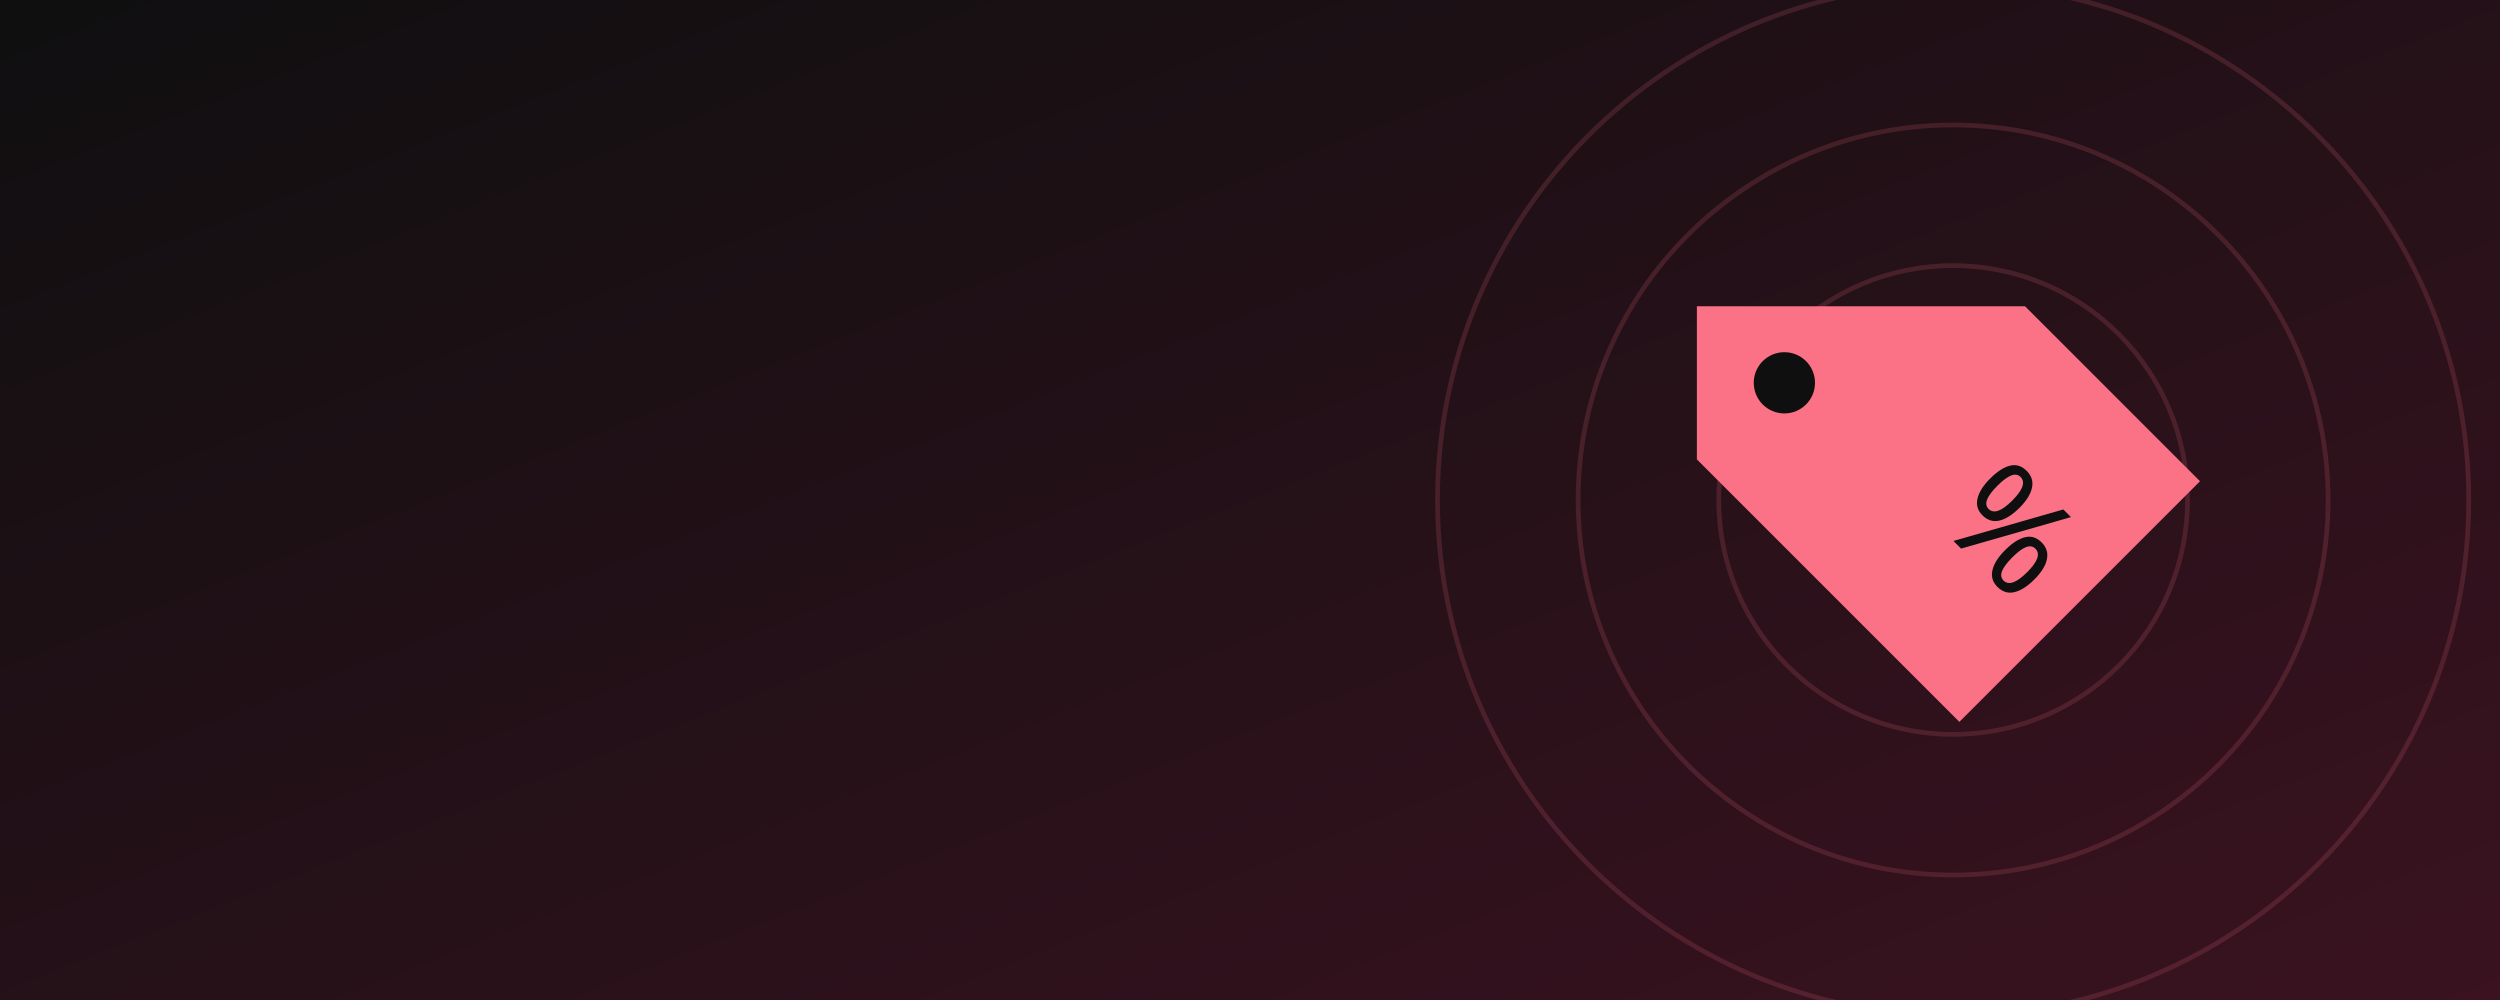
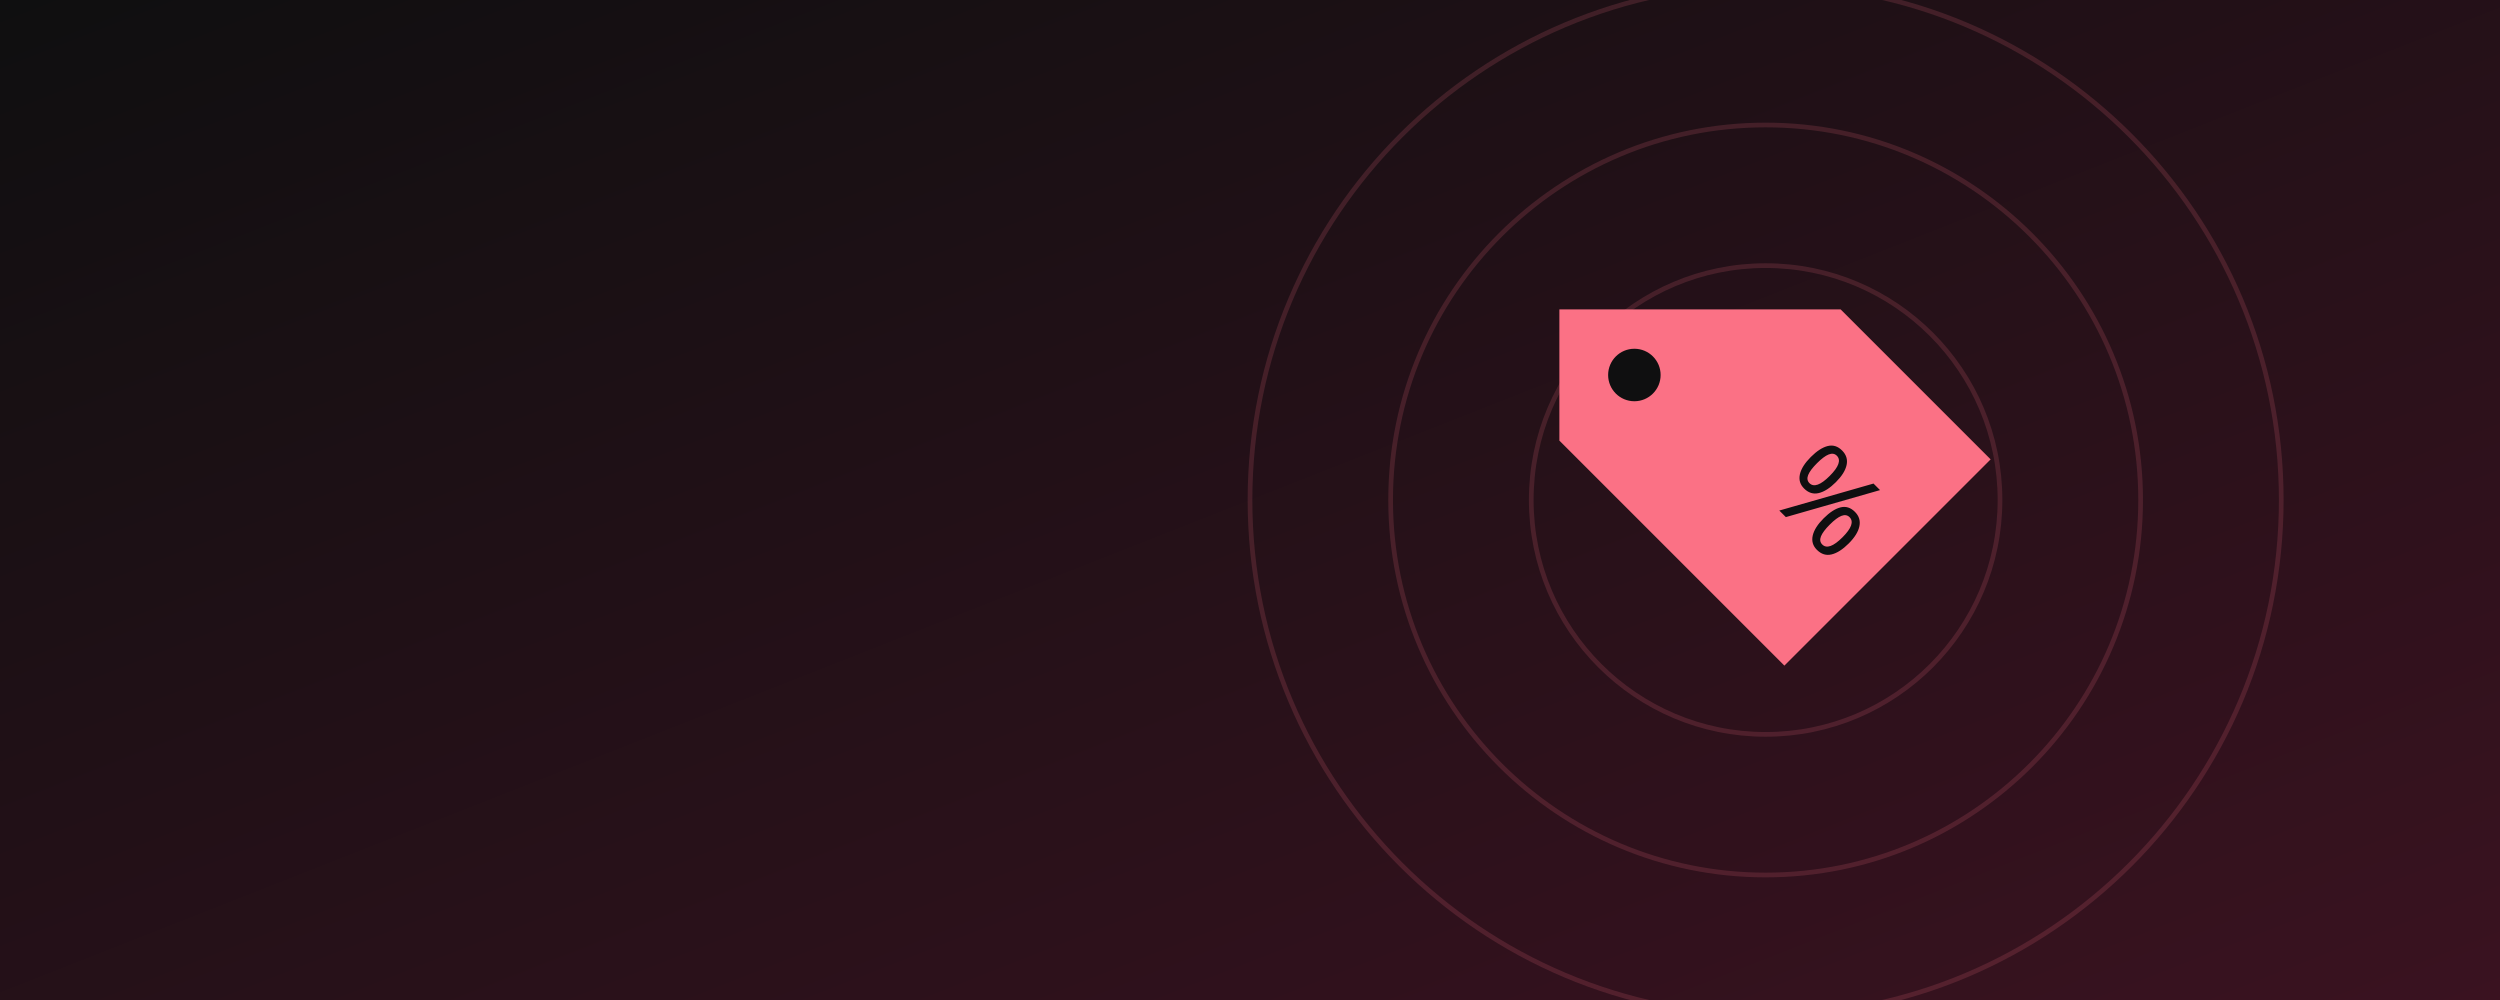
<svg xmlns="http://www.w3.org/2000/svg" viewBox="0 0 1600 640" preserveAspectRatio="xMidYMid slice" aria-hidden="true">
  <defs>
    <linearGradient id="g" x1="0" y1="0" x2="1" y2="1">
      <stop offset="0" stop-color="#0f0f10" />
      <stop offset="1" stop-color="#3a1220" />
    </linearGradient>
  </defs>
  <rect width="1600" height="640" fill="url(#g)" />
  <g fill="none" stroke="#fb7185" stroke-opacity=".16" stroke-width="3">
-     <circle cx="1250" cy="320" r="330" />
-     <circle cx="1250" cy="320" r="240" />
-     <circle cx="1250" cy="320" r="150" />
+     <circle cx="1130" cy="320" r="330" />
+     <circle cx="1130" cy="320" r="240" />
+     <circle cx="1130" cy="320" r="150" />
  </g>
-   <g transform="translate(820 70) scale(1.4)">
+   <g transform="translate(770 90) scale(1.2)">
    <path d="M190 90h150l80 80-110 110-120-120z" fill="#fb7185" />
    <circle cx="230" cy="125" r="14" fill="#0f0f10" />
    <text x="318" y="208" text-anchor="middle" font-family="Arial Black, Impact, sans-serif" font-size="64" fill="#0f0f10" transform="rotate(45 318 208)">%</text>
  </g>
</svg>
